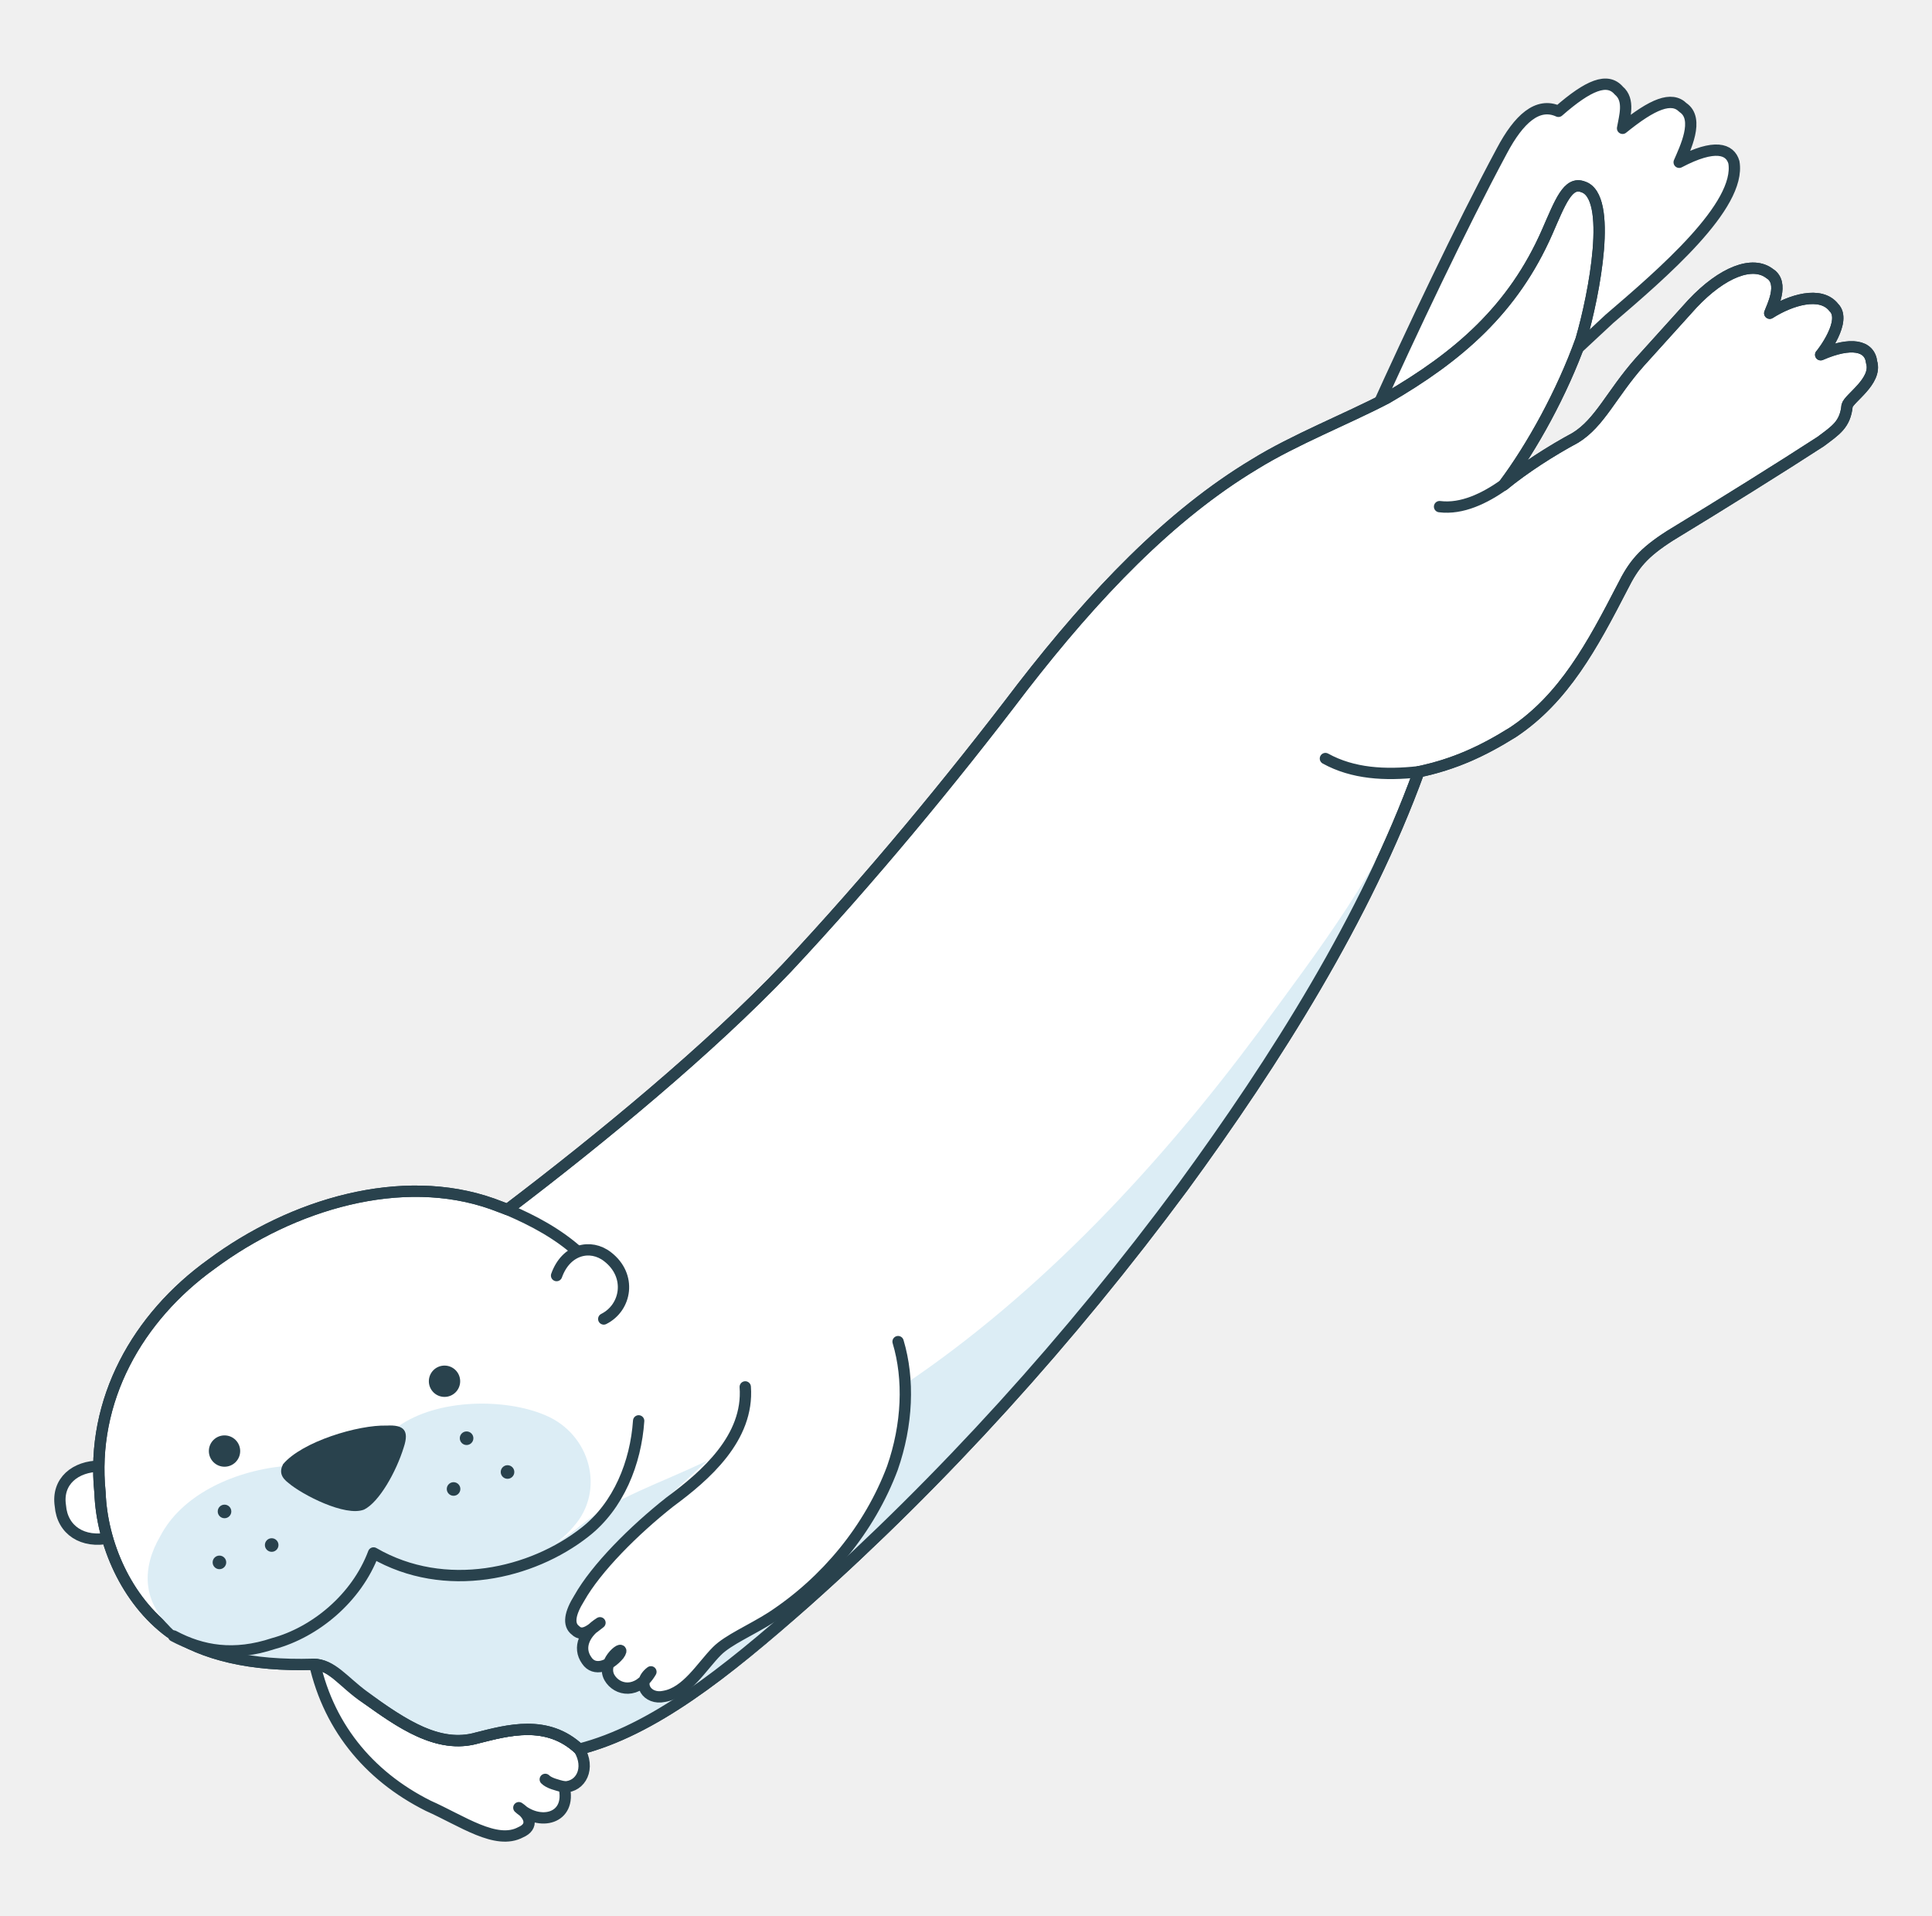
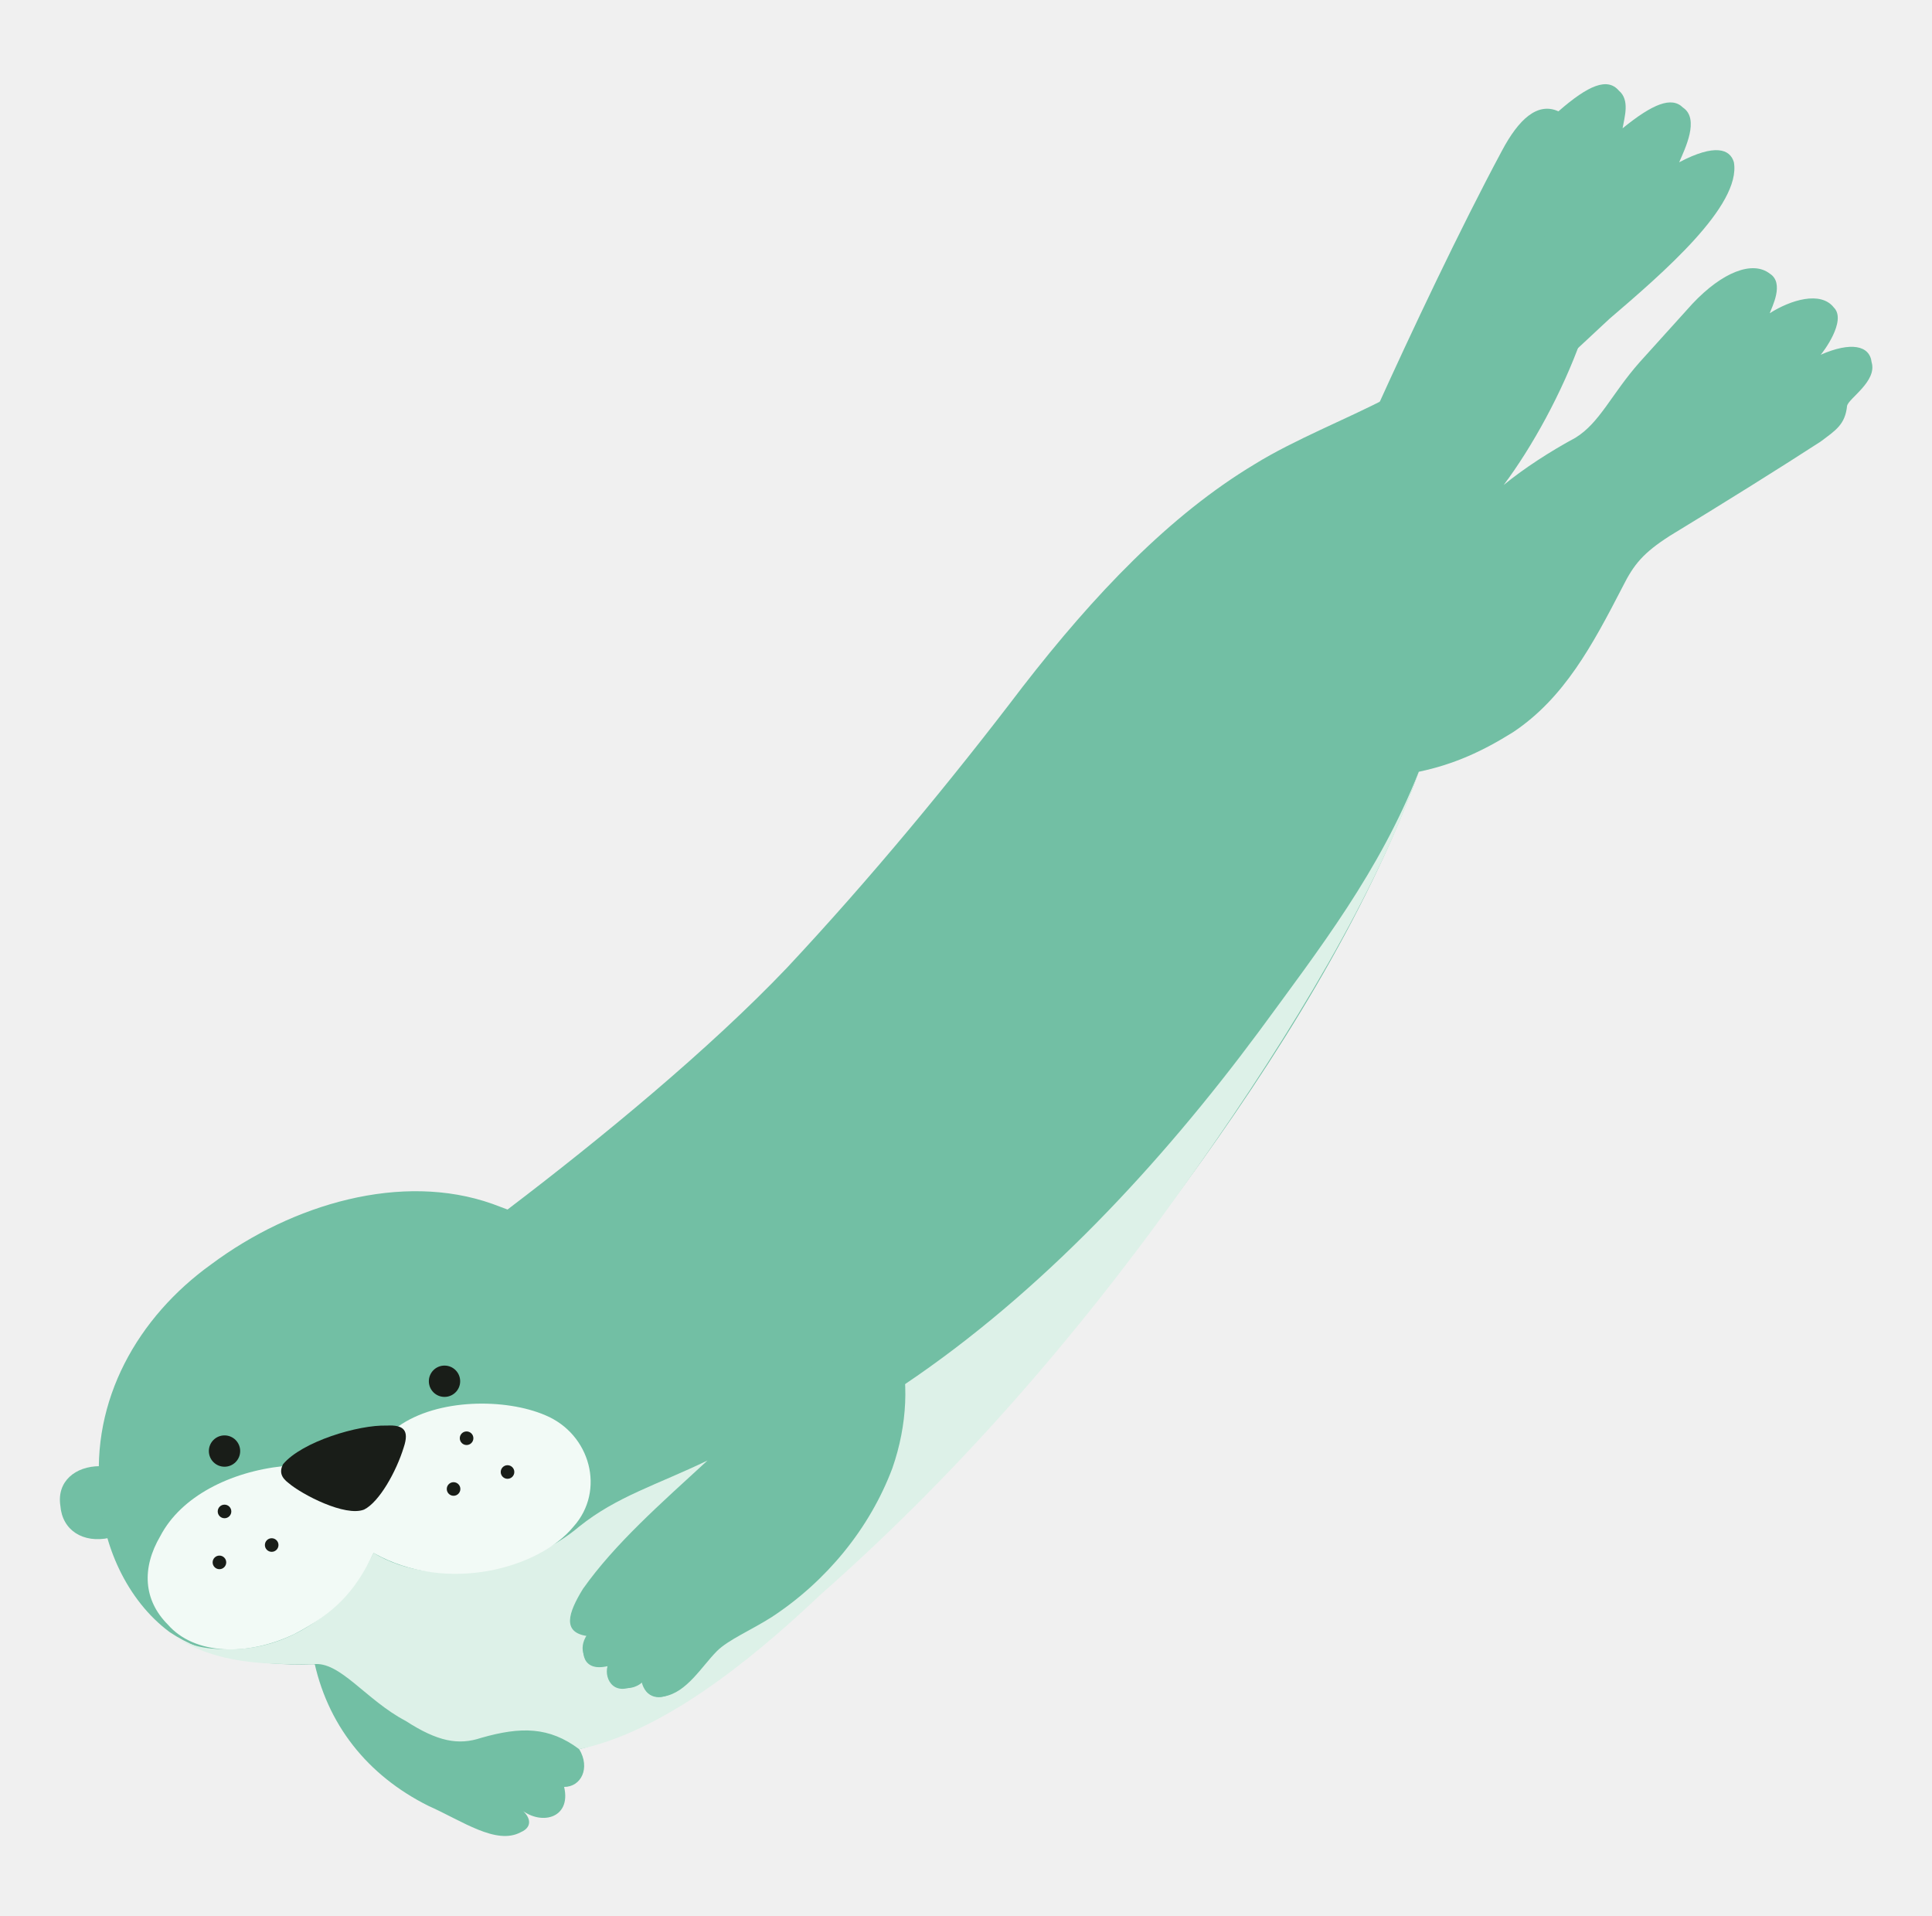
<svg xmlns="http://www.w3.org/2000/svg" viewBox="0 0 1024 1015">
  <g>
-     <path d="m729 218c19-42 45-97 67-138 9-17 19-26 30-21 16-14 26-18 32-11 6 5 3 14 2 20 16-13 26-17 32-11 9 6 1 22-2 29 19-10 27-7 29 0 4 23-38 59-66 83l-29 27z" fill="#FFFFFF" stroke="#29424D" stroke-width="6" stroke-linejoin="round" stroke-linecap="round" pathLength="1" />
-     <path d="m53 777c-13 0-23 8-21 21 1 13 12 20 26 17z" fill="#FFFFFF" stroke="#29424D" stroke-width="6" stroke-linejoin="round" stroke-linecap="round" pathLength="1" />
-     <path d="m166 878c7 36 29 63 61 79 18 8 36 21 49 14 7-3 5-9-1-13 11 10 28 6 24-11 9 0 14-10 8-20-11-14-36-20-63-18z" fill="#FFFFFF" stroke="#29424D" stroke-width="6" stroke-linejoin="round" stroke-linecap="round" pathLength="1" />
-     <path d="m269 641c50-38 107-85 148-128 44-47 87-99 125-149 38-49 78-91 123-118 21-13 49-24 70-35 38-22 67-47 85-88 7-16 11-27 19-24 16 5 6 57-1 81-10 28-26 57-41 77 11-9 25-18 38-25 13-8 19-23 34-40l28-31c16-17 32-23 41-16 8 5 1 18 0 21 11-7 27-12 34-3 7 7-6 24-7 25 16-7 26-5 27 4 3 10-12 19-13 23-1 10-6 13-14 19-20 13-52 33-80 50-14 9-19 15-25 27-16 31-31 59-58 77-16 10-31 17-50 21-28 77-76 153-125 220-60 81-127 155-200 220-43 38-81 68-120 78-17-16-38-10-54-6-21 6-41-8-60-22-11-8-17-17-27-17-33 1-58-5-76-17-23-17-36-47-37-74-5-49 20-93 59-121 43-32 101-49 149-32z" fill="#FFFFFF" stroke="#29424D" stroke-width="6" stroke-linejoin="round" stroke-linecap="round" pathLength="1" />
-     <path d="m752 409c-21 53-52 93-85 138-52 70-115 138-188 187-3 57-38 103-92 133-13 8-14 21-29 29-8 6-16 4-18-5-14 10-20-1-18-8-13 3-15-7-11-16-13-2-10-12-2-25 17-24 41-45 66-68-27 13-48 19-68 35-27 23-76 34-109 14-16 32-46 52-78 51-12 0-20-2-28-7 23 15 48 15 74 15 14-2 28 19 49 30 17 11 28 13 40 9 21-6 36-6 52 6 43-9 89-45 128-82 76-67 142-144 200-227 50-71 95-146 117-209z" fill="#DCEDF5" />
-     <path d="m269 641c50-38 107-85 148-128 44-47 87-99 125-149 38-49 78-91 123-118 21-13 49-24 70-35 38-22 67-47 85-88 7-16 11-27 19-24 16 5 6 57-1 81-10 28-26 57-41 77 11-9 25-18 38-25 13-8 19-23 34-40l28-31c16-17 32-23 41-16 8 5 1 18 0 21 11-7 27-12 34-3 7 7-6 24-7 25 16-7 26-5 27 4 3 10-12 19-13 23-1 10-6 13-14 19-20 13-52 33-80 50-14 9-19 15-25 27-16 31-31 59-58 77-16 10-31 17-50 21-28 77-76 153-125 220-60 81-127 155-200 220-43 38-81 68-120 78-17-16-38-10-54-6-21 6-41-8-60-22-11-8-17-17-27-17-33 1-58-5-76-17-23-17-36-47-37-74-5-49 20-93 59-121 43-32 101-49 149-32z" fill="none" stroke="#29424D" stroke-width="6" stroke-linejoin="round" stroke-linecap="round" pathLength="1" />
-     <path d="m89 861c-13-13-14-30-4-47 11-21 37-34 65-37 15-14 38-18 61-21 21-15 57-15 78-6 24 10 32 40 15 59-18 22-67 36-106 14-10 21-21 32-42 43-25 12-53 11-67-5z" fill="#DCEDF5" />
-     <path d="m269 641c14 6 27 13 38 23" fill="none" stroke="#29424D" stroke-width="6" stroke-linejoin="round" stroke-linecap="round" pathLength="1" />
-     <path d="m295 676c5-14 18-17 27-10 13 10 10 27-2 33" fill="#FFFFFF" stroke="#29424D" stroke-width="6" stroke-linejoin="round" stroke-linecap="round" pathLength="1" />
-     <path d="m338.5 753c-1.5 22-10.5 45-28.5 59-28 22-74 33-112 11-9 24-31 42-53 48-21 7-38 4-53-4" fill="none" stroke="#29424D" stroke-width="6" stroke-linejoin="round" stroke-linecap="round" pathLength="1" />
-     <path d="m395 735c2 27-21 47-40 61-19 15-39 35-48 51-5 8-6 14-2 17 4 4 9-1 13-4-8 5-12 13-7 20 4 6 12 3 17-3 5-7-10 3-5 12 4 7 15 9 22-3-8 6-2 15 7 13 12-2 20-16 28-24 6-6 18-11 29-18 29-19 52-47 64-79 8-23 9-47 3-67" fill="#FFFFFF" stroke="#29424D" stroke-width="6" stroke-linejoin="round" stroke-linecap="round" pathLength="1" />
-     <path d="m752 409c-18 2-35 1-49.5-7" fill="none" stroke="#29424D" stroke-width="6" stroke-linejoin="round" stroke-linecap="round" pathLength="1" />
-     <path d="m797 257c-10 7-22 13-34 11.5" fill="none" stroke="#29424D" stroke-width="6" stroke-linejoin="round" stroke-linecap="round" pathLength="1" />
-     <path d="m307 927c-17-16-38-10-54-6-20 6-39-7-59-21-12-8-18-18-28-18" fill="none" stroke="#29424D" stroke-width="6" stroke-linejoin="round" stroke-linecap="round" pathLength="1" />
-     <path d="m299 947c-4-1-8-2-10-4" fill="none" stroke="#29424D" stroke-width="6" stroke-linejoin="round" stroke-linecap="round" pathLength="1" />
+     <path d="m729 218c19-42 45-97 67-138 9-17 19-26 30-21 16-14 26-18 32-11 6 5 3 14 2 20 16-13 26-17 32-11 9 6 1 22-2 29 19-10 27-7 29 0 4 23-38 59-66 83l-29 27z" fill="#72BFA4" />
+     <path d="m53 777c-13 0-23 8-21 21 1 13 12 20 26 17z" fill="#72BFA4" />
+     <path d="m166 878c7 36 29 63 61 79 18 8 36 21 49 14 7-3 5-9-1-13 11 10 28 6 24-11 9 0 14-10 8-20-11-14-36-20-63-18z" fill="#72BFA4" />
+     <path d="m269 641c50-38 107-85 148-128 44-47 87-99 125-149 38-49 78-91 123-118 21-13 49-24 70-35 38-22 67-47 85-88 7-16 11-27 19-24 16 5 6 57-1 81-10 28-26 57-41 77 11-9 25-18 38-25 13-8 19-23 34-40l28-31c16-17 32-23 41-16 8 5 1 18 0 21 11-7 27-12 34-3 7 7-6 24-7 25 16-7 26-5 27 4 3 10-12 19-13 23-1 10-6 13-14 19-20 13-52 33-80 50-14 9-19 15-25 27-16 31-31 59-58 77-16 10-31 17-50 21-28 77-76 153-125 220-60 81-127 155-200 220-43 38-81 68-120 78-17-16-38-10-54-6-21 6-41-8-60-22-11-8-17-17-27-17-33 1-58-5-76-17-23-17-36-47-37-74-5-49 20-93 59-121 43-32 101-49 149-32z" fill="#72BFA4" />
+     <path d="m752 409c-21 53-52 93-85 138-52 70-115 138-188 187-3 57-38 103-92 133-13 8-14 21-29 29-8 6-16 4-18-5-14 10-20-1-18-8-13 3-15-7-11-16-13-2-10-12-2-25 17-24 41-45 66-68-27 13-48 19-68 35-27 23-76 34-109 14-16 32-46 52-78 51-12 0-20-2-28-7 23 15 48 15 74 15 14-2 28 19 49 30 17 11 28 13 40 9 21-6 36-6 52 6 43-9 89-45 128-82 76-67 142-144 200-227 50-71 95-146 117-209z" fill="#DDF1E8" />
+     <path d="m89 861c-13-13-14-30-4-47 11-21 37-34 65-37 15-14 38-18 61-21 21-15 57-15 78-6 24 10 32 40 15 59-18 22-67 36-106 14-10 21-21 32-42 43-25 12-53 11-67-5z" fill="#F2FAF6" />
+     <path d="m295 676c5-14 18-17 27-10 13 10 10 27-2 33" fill="#72BFA4" />
+     <path d="m395 735c2 27-21 47-40 61-19 15-39 35-48 51-5 8-6 14-2 17 4 4 9-1 13-4-8 5-12 13-7 20 4 6 12 3 17-3 5-7-10 3-5 12 4 7 15 9 22-3-8 6-2 15 7 13 12-2 20-16 28-24 6-6 18-11 29-18 29-19 52-47 64-79 8-23 9-47 3-67" fill="#72BFA4" />
    <g>
-       <circle cx="119" cy="769" r="8.3" fill="#29424D" />
-       <circle cx="235.6" cy="732" r="8.3" fill="#29424D" />
-       <path d="m150 776c10-12 40-21 55-20.5 9-0.5 12 2.5 9 11.5-4 13-13 29-21 33-10 4-33-8-40-14-4-3-5-6-3-10z" fill="#29424D" />
-       <circle cx="119" cy="801" r="3.6" fill="#29424D" />
-       <circle cx="116.3" cy="828" r="3.6" fill="#29424D" />
-       <circle cx="144" cy="818.8" r="3.6" fill="#29424D" />
-       <circle cx="247.3" cy="762.2" r="3.6" fill="#29424D" />
-       <circle cx="240.4" cy="789.1" r="3.6" fill="#29424D" />
-       <circle cx="269" cy="780.1" r="3.6" fill="#29424D" />
+       <circle cx="119" cy="769" r="8.3" fill="#191D18" />
+       <circle cx="235.6" cy="732" r="8.3" fill="#191D18" />
+       <path d="m150 776c10-12 40-21 55-20.5 9-0.5 12 2.5 9 11.5-4 13-13 29-21 33-10 4-33-8-40-14-4-3-5-6-3-10z" fill="#191D18" />
+       <circle cx="119" cy="801" r="3.6" fill="#191D18" />
+       <circle cx="116.3" cy="828" r="3.6" fill="#191D18" />
+       <circle cx="144" cy="818.8" r="3.6" fill="#191D18" />
+       <circle cx="247.3" cy="762.2" r="3.6" fill="#191D18" />
+       <circle cx="240.4" cy="789.1" r="3.6" fill="#191D18" />
+       <circle cx="269" cy="780.1" r="3.6" fill="#191D18" />
    </g>
  </g>
</svg>
